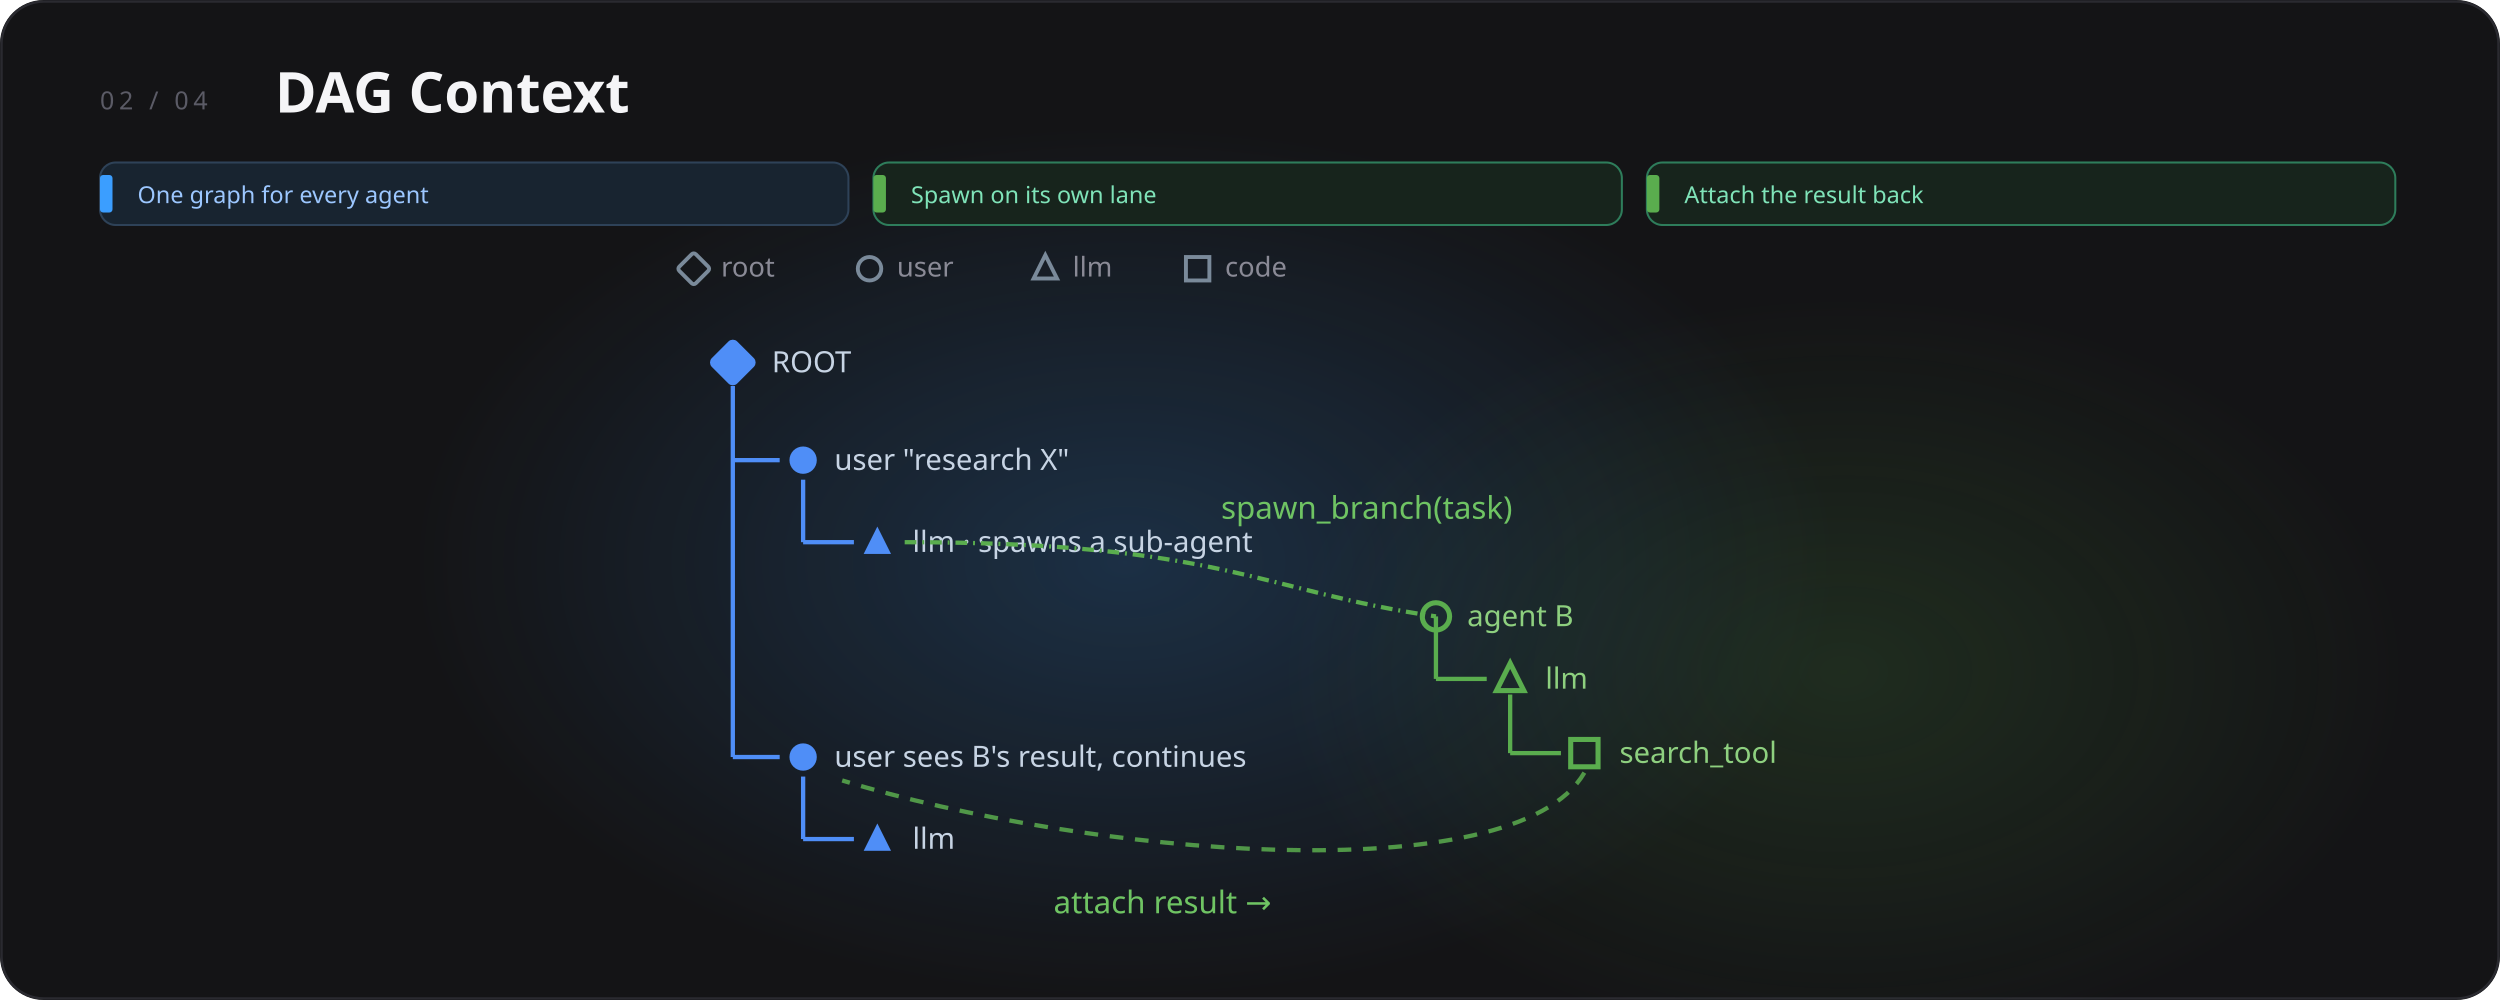
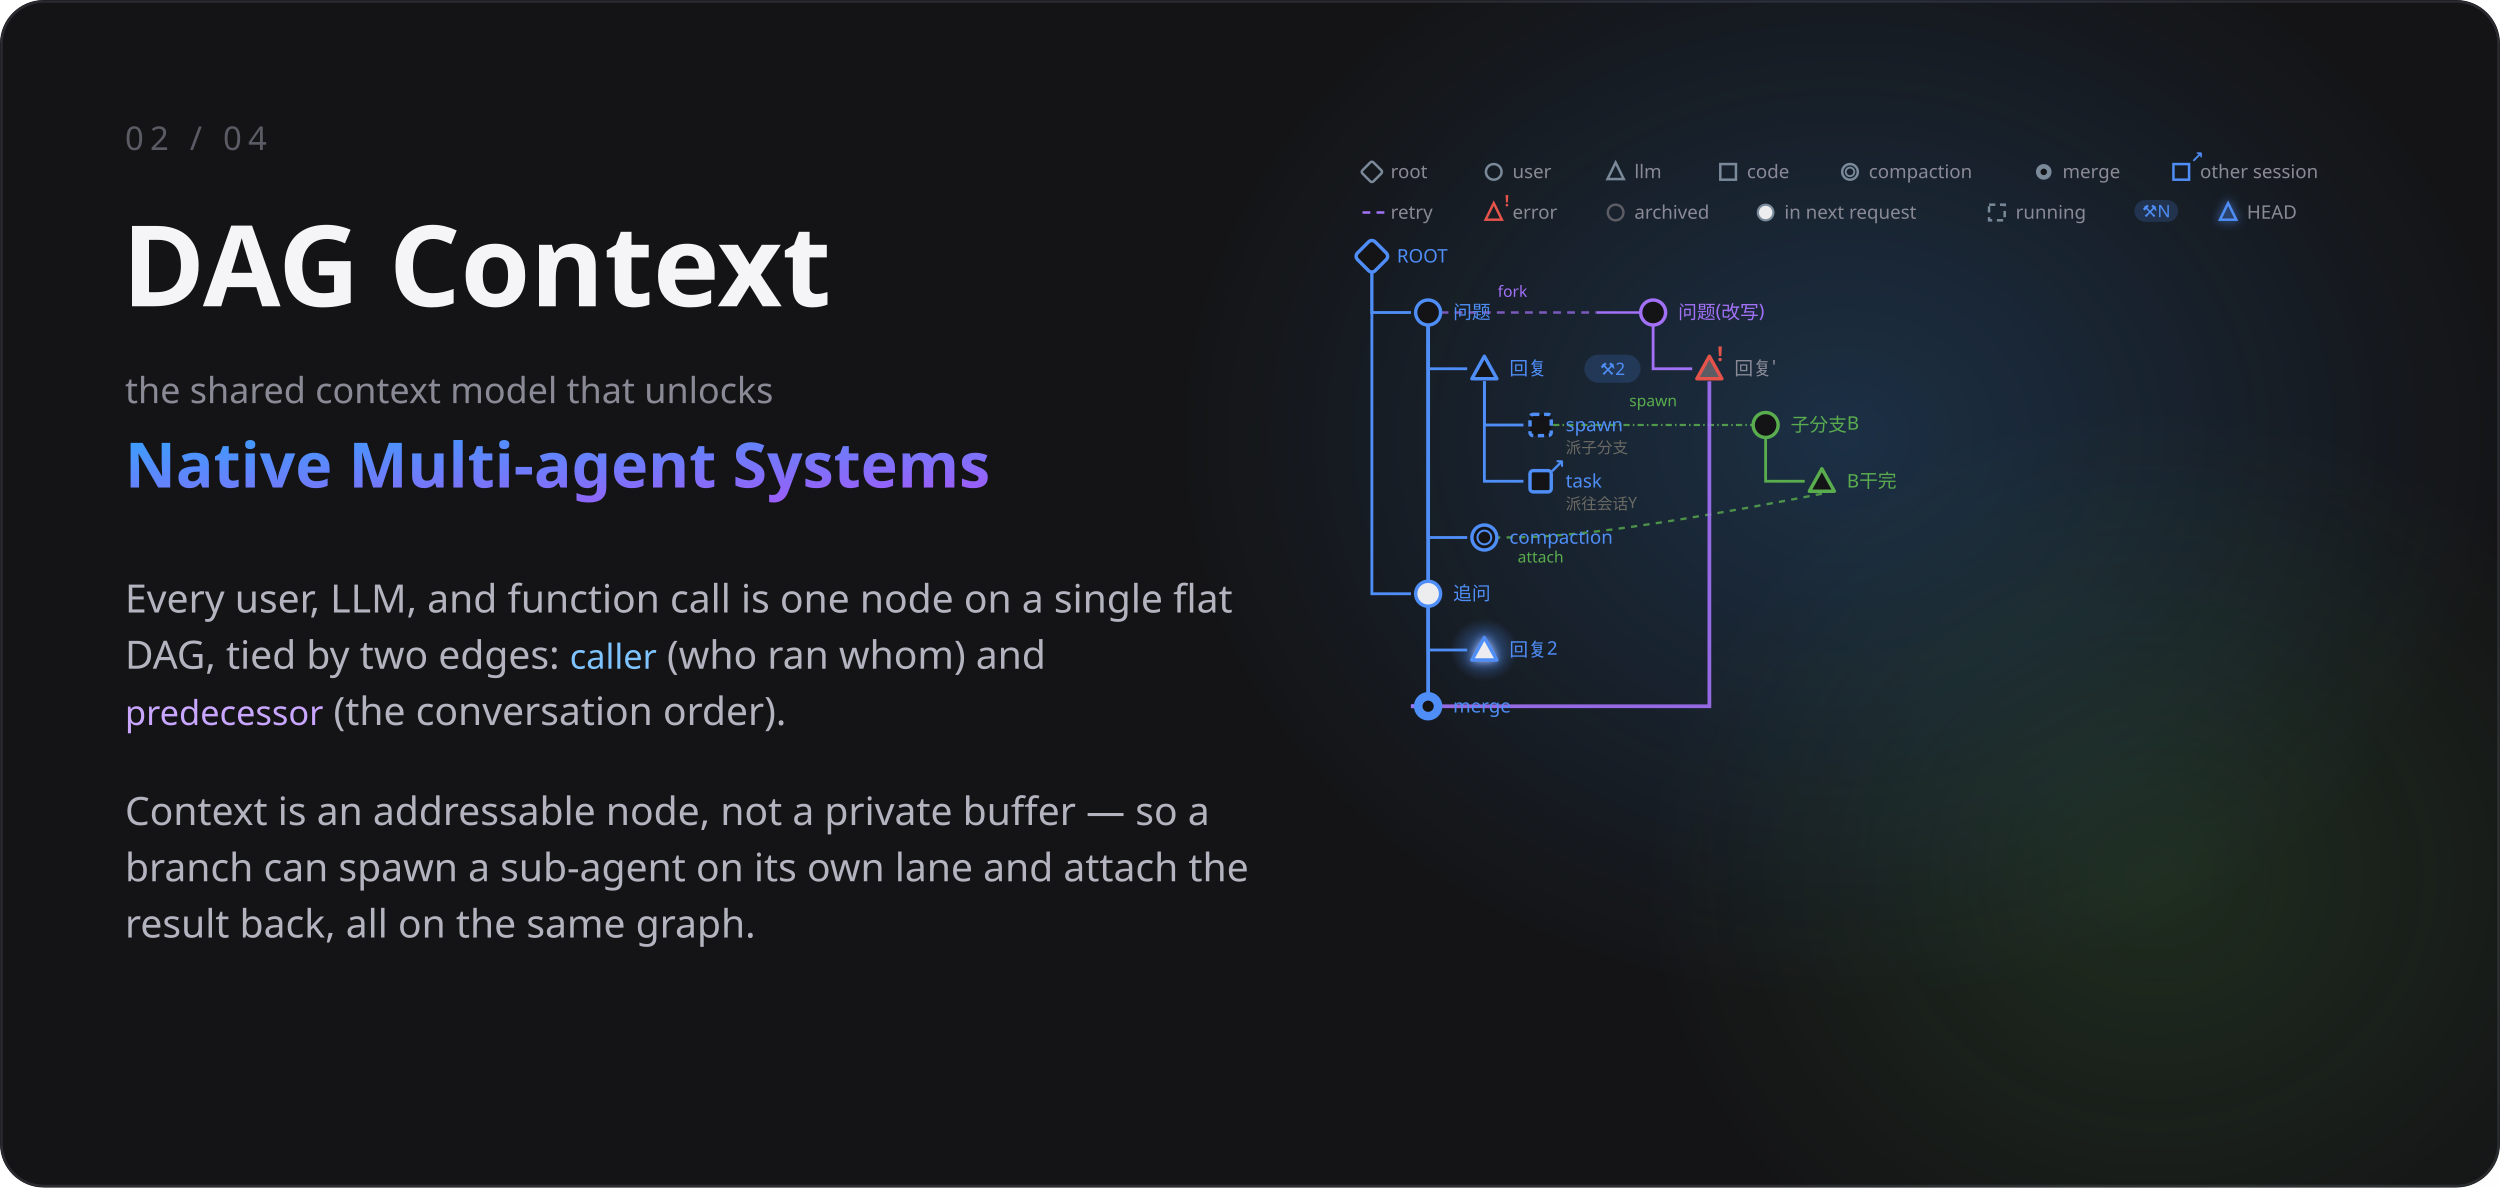
- <svg xmlns="http://www.w3.org/2000/svg" width="1600" height="640" viewBox="0 0 1600 640">
+ <svg xmlns="http://www.w3.org/2000/svg" width="1600" height="760" viewBox="0 0 1600 760">
  <defs>
-     <linearGradient id="bp" x1="0" y1="0" x2="1" y2="1">
+     <linearGradient id="bp-01" x1="0" y1="0" x2="1" y2="1">
      <stop offset="0" stop-color="#3B9EFF" />
      <stop offset="1" stop-color="#A855F7" />
    </linearGradient>
-     <radialGradient id="glow" cx="0.5" cy="0.5" r="0.5">
+     <radialGradient id="glow-01" cx="0.5" cy="0.5" r="0.5">
      <stop offset="0" stop-color="#3B9EFF" stop-opacity="0.20" />
      <stop offset="1" stop-color="#3B9EFF" stop-opacity="0" />
    </radialGradient>
-     <radialGradient id="glow2" cx="0.5" cy="0.5" r="0.5">
+     <radialGradient id="glow2-01" cx="0.5" cy="0.5" r="0.5">
      <stop offset="0" stop-color="#5AAD4E" stop-opacity="0.16" />
      <stop offset="1" stop-color="#5AAD4E" stop-opacity="0" />
    </radialGradient>
+     <radialGradient id="headHalo-01" cx="0.5" cy="0.5" r="0.5">
+       <stop offset="0" stop-color="#4f8ef7" stop-opacity="0.55" />
+       <stop offset="1" stop-color="#4f8ef7" stop-opacity="0" />
+     </radialGradient>
+     <filter id="headGlow-01" x="-80%" y="-80%" width="260%" height="260%">
+       <feGaussianBlur in="SourceGraphic" stdDeviation="3.2" result="b" />
+       <feMerge>
+         <feMergeNode in="b" />
+         <feMergeNode in="SourceGraphic" />
+       </feMerge>
+     </filter>
  </defs>
-   <rect width="1600" height="640" rx="28" fill="#141416" />
-   <rect x="1" y="1" width="1598" height="638" rx="27" fill="none" stroke="#2A2A30" stroke-width="1.5" />
-   <ellipse cx="720" cy="360" rx="460" ry="280" fill="url(#glow)" />
-   <ellipse cx="1180" cy="430" rx="360" ry="240" fill="url(#glow2)" />
-   <text x="64" y="70" font-family="Geist Mono" font-size="16" fill="#5B5B66" letter-spacing="3">02 / 04</text>
-   <text x="176" y="72" font-family="Instrument Sans" font-weight="700" font-size="36" fill="#F5F5F7">DAG Context</text>
-   <g transform="translate(64,104)">
-     <rect width="479" height="40" rx="10" fill="#182430" stroke="#2E4258" stroke-width="1.3" />
-     <rect x="0" y="8" width="8" height="24" rx="2" fill="#3B9EFF" />
-     <text x="24" y="26" font-family="Geist Mono" font-size="15" fill="#9CC7FF">One graph for every agent</text>
-   </g>
-   <g transform="translate(559,104)">
-     <rect width="479" height="40" rx="10" fill="#17241C" stroke="#2E7D5B" stroke-width="1.3" />
-     <rect x="0" y="8" width="8" height="24" rx="2" fill="#5AAD4E" />
-     <text x="24" y="26" font-family="Geist Mono" font-size="15" fill="#7FE3B8">Spawn on its own lane</text>
-   </g>
-   <g transform="translate(1054,104)">
-     <rect width="479" height="40" rx="10" fill="#17241C" stroke="#2E7D5B" stroke-width="1.3" />
-     <rect x="0" y="8" width="8" height="24" rx="2" fill="#5AAD4E" />
-     <text x="24" y="26" font-family="Geist Mono" font-size="15" fill="#7FE3B8">Attach the result back</text>
-   </g>
-   <g transform="translate(444,172) scale(1.25)">
-     <g font-family="Geist Mono" font-size="14" fill="#8A8A96">
-       <g transform="translate(0,0)">
-         <rect x="-6" y="-6" width="12" height="12" rx="1.5" transform="rotate(45)" fill="none" stroke="#7A8A9A" stroke-width="2" />
-         <text x="14" y="4">root</text>
+   <rect width="1600" height="760" rx="28" fill="#141416" />
+   <rect x="1" y="1" width="1598" height="758" rx="27" fill="none" stroke="#2A2A30" stroke-width="1.5" />
+   <ellipse cx="1180" cy="280" rx="430" ry="360" fill="url(#glow-01)" />
+   <ellipse cx="1380" cy="560" rx="330" ry="300" fill="url(#glow2-01)" />
+   <text x="80" y="96" font-family="Geist Mono" font-size="21" fill="#5B5B66" letter-spacing="4">02 / 04</text>
+   <text x="78" y="196" font-family="Instrument Sans" font-weight="700" font-size="72" fill="#F5F5F7">DAG Context</text>
+   <text x="80" y="258" font-family="Geist Mono" font-size="23" fill="#8A8A96">the shared context model that unlocks</text>
+   <text x="80" y="312" font-family="Instrument Sans" font-weight="700" font-size="40" fill="url(#bp-01)">Native Multi-agent Systems</text>
+   <text x="80" y="392" font-family="Instrument Sans" font-size="25" fill="#B4B4C0">Every user, LLM, and function call is one node on a single flat</text>
+   <text x="80" y="428" font-family="Instrument Sans" font-size="25" fill="#B4B4C0">DAG, tied by two edges: <tspan font-family="Geist Mono" font-size="22" fill="#7FC4FF">caller</tspan> (who ran whom) and</text>
+   <text x="80" y="464" font-family="Instrument Sans" font-size="25" fill="#B4B4C0">
+     <tspan font-family="Geist Mono" font-size="22" fill="#C9A6FF">predecessor</tspan> (the conversation order).</text>
+   <text x="80" y="528" font-family="Instrument Sans" font-size="25" fill="#B4B4C0">Context is an addressable node, not a private buffer — so a</text>
+   <text x="80" y="564" font-family="Instrument Sans" font-size="25" fill="#B4B4C0">branch can spawn a sub-agent on its own lane and attach the</text>
+   <text x="80" y="600" font-family="Instrument Sans" font-size="25" fill="#B4B4C0">result back, all on the same graph.</text>
+   <g transform="translate(878,100)">
+     <g font-family="Geist Mono" font-size="12" fill="#8A8A96">
+       <g transform="translate(0,10)">
+         <rect x="-5" y="-5" width="10" height="10" rx="1.4" transform="rotate(45)" fill="none" stroke="#7A8A9A" stroke-width="1.6" />
+         <text x="12" y="4">root</text>
      </g>
-       <g transform="translate(90,0)">
-         <circle r="6" fill="none" stroke="#7A8A9A" stroke-width="2" />
-         <text x="14" y="4">user</text>
+       <g transform="translate(78,10)">
+         <circle r="5" fill="none" stroke="#7A8A9A" stroke-width="1.6" />
+         <text x="12" y="4">user</text>
      </g>
-       <g transform="translate(180,0)">
-         <polygon points="0,-7 6,5 -6,5" fill="none" stroke="#7A8A9A" stroke-width="2" />
-         <text x="14" y="4">llm</text>
+       <g transform="translate(156,10)">
+         <polygon points="0,-6 5.2,4.6 -5.2,4.6" fill="none" stroke="#7A8A9A" stroke-width="1.6" />
+         <text x="12" y="4">llm</text>
      </g>
-       <g transform="translate(258,0)">
-         <rect x="-6" y="-6" width="12" height="12" fill="none" stroke="#7A8A9A" stroke-width="2" />
-         <text x="14" y="4">code</text>
+       <g transform="translate(228,10)">
+         <rect x="-5" y="-5" width="10" height="10" fill="none" stroke="#7A8A9A" stroke-width="1.6" />
+         <text x="12" y="4">code</text>
+       </g>
+       <g transform="translate(306,10)">
+         <circle r="5" fill="none" stroke="#7A8A9A" stroke-width="1.6" />
+         <circle r="2.75" fill="none" stroke="#7A8A9A" stroke-width="1.2" />
+         <text x="12" y="4">compaction</text>
+       </g>
+       <g transform="translate(430,10)">
+         <circle r="5" fill="#7A8A9A" />
+         <circle r="2.1" fill="#141416" />
+         <text x="12" y="4">merge</text>
+       </g>
+       <g transform="translate(518,10)">
+         <rect x="-5" y="-5" width="10" height="10" fill="none" stroke="#4f8ef7" stroke-width="1.6" />
+         <text x="6" y="-6" font-size="10" font-weight="700" fill="#4f8ef7">↗</text>
+         <text x="12" y="4">other session</text>
+       </g>
+       <g transform="translate(0,36)">
+         <line x1="-6" y1="0" x2="8" y2="0" stroke="#a371f7" stroke-width="1.6" stroke-dasharray="5 4" />
+         <text x="12" y="4">retry</text>
+       </g>
+       <g transform="translate(78,36)">
+         <polygon points="0,-6 5.2,4.6 -5.2,4.6" fill="none" stroke="#e5534b" stroke-width="1.6" />
+         <text x="7" y="-4" font-size="10" font-weight="700" fill="#e5534b">!</text>
+         <text x="12" y="4">error</text>
+       </g>
+       <g transform="translate(156,36)">
+         <circle r="5" fill="none" stroke="#5c5c64" stroke-width="1.6" />
+         <text x="12" y="4">archived</text>
+       </g>
+       <g transform="translate(252,36)">
+         <circle r="5" fill="#ededf0" stroke="#7A8A9A" stroke-width="1.4" />
+         <text x="12" y="4">in next request</text>
+       </g>
+       <g transform="translate(400,36)">
+         <rect x="-5" y="-5" width="10" height="10" fill="none" stroke="#7A8A9A" stroke-width="1.6" stroke-dasharray="4 3" />
+         <text x="12" y="4">running</text>
+       </g>
+       <g transform="translate(490,36)">
+         <rect x="-2" y="-8" width="28" height="14" rx="7" fill="#4f8ef7" opacity="0.18" />
+         <text x="12" y="3" fill="#4f8ef7" font-size="11" text-anchor="middle">⚒N</text>
+       </g>
+       <g transform="translate(548,36)">
+         <polygon points="0,-6 5.2,4.6 -5.2,4.6" fill="none" stroke="#4f8ef7" stroke-width="1.6" filter="url(#headGlow-01)" />
+         <text x="12" y="4">HEAD</text>
      </g>
    </g>
-     <line x1="20" y1="60" x2="20" y2="250" stroke="#4F8EF7" stroke-width="2.2" />
-     <g transform="translate(20,48)">
-       <rect x="-8" y="-8" width="16" height="16" rx="2" transform="rotate(45)" fill="#4F8EF7" stroke="#4F8EF7" stroke-width="2.4" />
-       <text x="20" y="5" font-family="Geist Mono" font-size="15" fill="#C7D4E4">ROOT</text>
+     <g transform="translate(0,64)">
+       <path d="M 0 8 L 0 36 L 25 36" fill="none" stroke="#4f8ef7" stroke-width="1.8" />
+       <path d="M 36 44 L 36 72 L 61 72" fill="none" stroke="#4f8ef7" stroke-width="1.8" />
+       <path d="M 72 80 L 72 108 L 97 108" fill="none" stroke="#4f8ef7" stroke-width="1.8" />
+       <path d="M 72 80 L 72 144 L 97 144" fill="none" stroke="#4f8ef7" stroke-width="1.8" />
+       <path d="M 36 44 L 36 180 L 61 180" fill="none" stroke="#4f8ef7" stroke-width="1.8" />
+       <path d="M 0 8 L 0 216 L 25 216" fill="none" stroke="#4f8ef7" stroke-width="1.8" />
+       <path d="M 36 224 L 36 252 L 61 252" fill="none" stroke="#4f8ef7" stroke-width="1.8" />
+       <path d="M 36 44 L 36 288 L 25 288" fill="none" stroke="#4f8ef7" stroke-width="2.4" />
+       <path d="M 44 36 L 144 36" fill="none" stroke="#a371f7" stroke-width="1.6" stroke-dasharray="5 4" opacity="0.7" />
+       <path d="M 144 36 L 172 36" fill="none" stroke="#a371f7" stroke-width="1.6" />
+       <path d="M 180 44 L 180 72 L 205 72" fill="none" stroke="#a371f7" stroke-width="1.8" />
+       <path d="M 116 108 L 244 108" fill="none" stroke="#5aad4e" stroke-width="1.4" stroke-dasharray="4 2 1 2" opacity="0.85" />
+       <path d="M 252 116 L 252 144 L 277 144" fill="none" stroke="#5aad4e" stroke-width="1.8" />
+       <path d="M 288 152 C 144 180, 108 180, 80 180" fill="none" stroke="#5aad4e" stroke-width="1.5" stroke-dasharray="4 4" opacity="0.8" />
+       <path d="M 216 80 L 216 288 L 25 288" fill="none" stroke="#a371f7" stroke-width="2.4" opacity="0.9" />
+       <text x="90" y="26" text-anchor="middle" fill="#a371f7" font-family="Geist Mono" font-size="10">fork</text>
+       <text x="180" y="96" text-anchor="middle" fill="#5aad4e" font-family="Geist Mono" font-size="10">spawn</text>
+       <text x="108" y="196" text-anchor="middle" fill="#5aad4e" font-family="Geist Mono" font-size="10">attach</text>
+       <ellipse cx="72" cy="252" rx="22" ry="20" fill="url(#headHalo-01)" />
+       <rect x="-8" y="-8" width="16" height="16" rx="3" transform="rotate(45 0 0)" fill="#141416" stroke="#4f8ef7" stroke-width="2.2" />
+       <text x="16" y="4" fill="#4f8ef7" font-family="Geist Mono" font-size="12">ROOT</text>
+       <circle cx="36" cy="36" r="8" fill="#141416" stroke="#4f8ef7" stroke-width="2.2" />
+       <text x="52" y="40" fill="#4f8ef7" font-family="Geist Mono" font-size="12">问题</text>
+       <polygon points="72,64 64,78.4 80,78.4" fill="#141416" stroke="#4f8ef7" stroke-width="2.2" stroke-linejoin="round" />
+       <text x="88" y="76" fill="#4f8ef7" font-family="Geist Mono" font-size="12">回复</text>
+       <rect x="101.2" y="101.2" width="13.6" height="13.6" rx="2" fill="#141416" stroke="#4f8ef7" stroke-width="2.2" stroke-dasharray="4 3" />
+       <text x="124" y="112" fill="#4f8ef7" font-family="Geist Mono" font-size="12">spawn</text>
+       <text x="124" y="126" fill="#6b6a63" font-family="Geist Mono" font-size="10">派子分支</text>
+       <rect x="101.2" y="137.2" width="13.6" height="13.6" rx="2" fill="#141416" stroke="#4f8ef7" stroke-width="2.2" />
+       <text x="113" y="139" fill="#4f8ef7" font-family="Geist Mono" font-size="13" font-weight="700">↗</text>
+       <text x="124" y="148" fill="#4f8ef7" font-family="Geist Mono" font-size="12">task</text>
+       <text x="124" y="162" fill="#6b6a63" font-family="Geist Mono" font-size="10">派往会话Y</text>
+       <circle cx="72" cy="180" r="8" fill="#141416" stroke="#4f8ef7" stroke-width="2.2" />
+       <circle cx="72" cy="180" r="4.4" fill="none" stroke="#4f8ef7" stroke-width="1.3" />
+       <text x="88" y="184" fill="#4f8ef7" font-family="Geist Mono" font-size="12">compaction</text>
+       <circle cx="36" cy="216" r="8" fill="#ededf0" stroke="#4f8ef7" stroke-width="2.2" />
+       <text x="52" y="220" fill="#4f8ef7" font-family="Geist Mono" font-size="12">追问</text>
+       <polygon filter="url(#headGlow-01)" points="72,244 64,258.4 80,258.4" fill="#ededf0" stroke="#4f8ef7" stroke-width="2.2" stroke-linejoin="round" />
+       <text x="88" y="256" fill="#4f8ef7" font-family="Geist Mono" font-size="12">回复2</text>
+       <circle cx="36" cy="288" r="8" fill="#4f8ef7" stroke="#4f8ef7" stroke-width="2.2" />
+       <circle cx="36" cy="288" r="3.6" fill="#141416" />
+       <text x="52" y="292" fill="#4f8ef7" font-family="Geist Mono" font-size="12">merge</text>
+       <circle cx="180" cy="36" r="8" fill="#141416" stroke="#a371f7" stroke-width="2.2" />
+       <text x="196" y="40" fill="#a371f7" font-family="Geist Mono" font-size="12">问题(改写)</text>
+       <polygon points="216,64 208,78.4 224,78.4" fill="#5c5c64" stroke="#e5534b" stroke-width="2.2" stroke-linejoin="round" />
+       <text x="221" y="67" fill="#e5534b" font-family="Geist Mono" font-size="13" font-weight="700">!</text>
+       <text x="232" y="76" fill="#8A8A96" font-family="Geist Mono" font-size="12">回复'</text>
+       <circle cx="252" cy="108" r="8" fill="#141416" stroke="#5aad4e" stroke-width="2.2" />
+       <text x="268" y="112" fill="#5aad4e" font-family="Geist Mono" font-size="12">子分支B</text>
+       <polygon points="288,136 280,150.4 296,150.4" fill="#141416" stroke="#5aad4e" stroke-width="2.2" stroke-linejoin="round" />
+       <text x="304" y="148" fill="#5aad4e" font-family="Geist Mono" font-size="12">B干完</text>
+       <rect x="136" y="63" width="36" height="18" rx="9" fill="#4f8ef7" opacity="0.18" />
+       <text x="154" y="76" fill="#4f8ef7" font-family="Geist Mono" font-size="11" text-anchor="middle">⚒2</text>
    </g>
-     <line x1="20" y1="98" x2="44" y2="98" stroke="#4F8EF7" stroke-width="2.2" />
-     <g transform="translate(56,98)">
-       <circle r="7" fill="#4F8EF7" />
-       <text x="16" y="5" font-family="Geist Mono" font-size="15" fill="#C7D4E4">user  "research X"</text>
-     </g>
-     <line x1="56" y1="108" x2="56" y2="140" stroke="#4F8EF7" stroke-width="2.2" />
-     <line x1="56" y1="140" x2="82" y2="140" stroke="#4F8EF7" stroke-width="2.2" />
-     <g transform="translate(94,140)">
-       <polygon points="0,-8 7,6 -7,6" fill="#4F8EF7" />
-       <text x="18" y="5" font-family="Geist Mono" font-size="15" fill="#C7D4E4">llm  · spawns a sub-agent</text>
-     </g>
-     <line x1="20" y1="250" x2="44" y2="250" stroke="#4F8EF7" stroke-width="2.2" />
-     <g transform="translate(56,250)">
-       <circle r="7" fill="#4F8EF7" />
-       <text x="16" y="5" font-family="Geist Mono" font-size="15" fill="#C7D4E4">user  sees B's result, continues</text>
-     </g>
-     <line x1="56" y1="260" x2="56" y2="292" stroke="#4F8EF7" stroke-width="2.2" />
-     <line x1="56" y1="292" x2="82" y2="292" stroke="#4F8EF7" stroke-width="2.2" />
-     <g transform="translate(94,292)">
-       <polygon points="0,-8 7,6 -7,6" fill="#4F8EF7" />
-       <text x="18" y="5" font-family="Geist Mono" font-size="15" fill="#C7D4E4">llm</text>
-     </g>
-     <path d="M108 140 C 270 140, 290 165, 380 178" fill="none" stroke="#5AAD4E" stroke-width="2.2" stroke-dasharray="6 3 1 3" />
-     <text x="270" y="128" font-family="Geist Mono" font-size="16" fill="#6FC463">spawn_branch(task)</text>
-     <line x1="380" y1="178" x2="380" y2="210" stroke="#5AAD4E" stroke-width="2.2" />
-     <g transform="translate(380,178)">
-       <circle r="7" fill="none" stroke="#5AAD4E" stroke-width="2.6" />
-       <text x="16" y="5" font-family="Geist Mono" font-size="15" fill="#8ED07F">agent B</text>
-     </g>
-     <line x1="380" y1="210" x2="406" y2="210" stroke="#5AAD4E" stroke-width="2.2" />
-     <g transform="translate(418,210)">
-       <polygon points="0,-8 7,6 -7,6" fill="none" stroke="#5AAD4E" stroke-width="2.6" />
-       <text x="18" y="5" font-family="Geist Mono" font-size="15" fill="#8ED07F">llm</text>
-     </g>
-     <line x1="418" y1="218" x2="418" y2="248" stroke="#5AAD4E" stroke-width="2.2" />
-     <line x1="418" y1="248" x2="444" y2="248" stroke="#5AAD4E" stroke-width="2.2" />
-     <g transform="translate(456,248)">
-       <rect x="-7" y="-7" width="14" height="14" fill="none" stroke="#5AAD4E" stroke-width="2.6" />
-       <text x="18" y="5" font-family="Geist Mono" font-size="15" fill="#8ED07F">search_tool</text>
-     </g>
-     <path d="M456 258 C 420 320, 200 300, 76 262" fill="none" stroke="#5AAD4E" stroke-width="2.2" stroke-dasharray="7 6" opacity="0.85" />
-     <text x="240" y="330" font-family="Geist Mono" font-size="16" fill="#6FC463" text-anchor="middle">attach result →</text>
  </g>
</svg>
